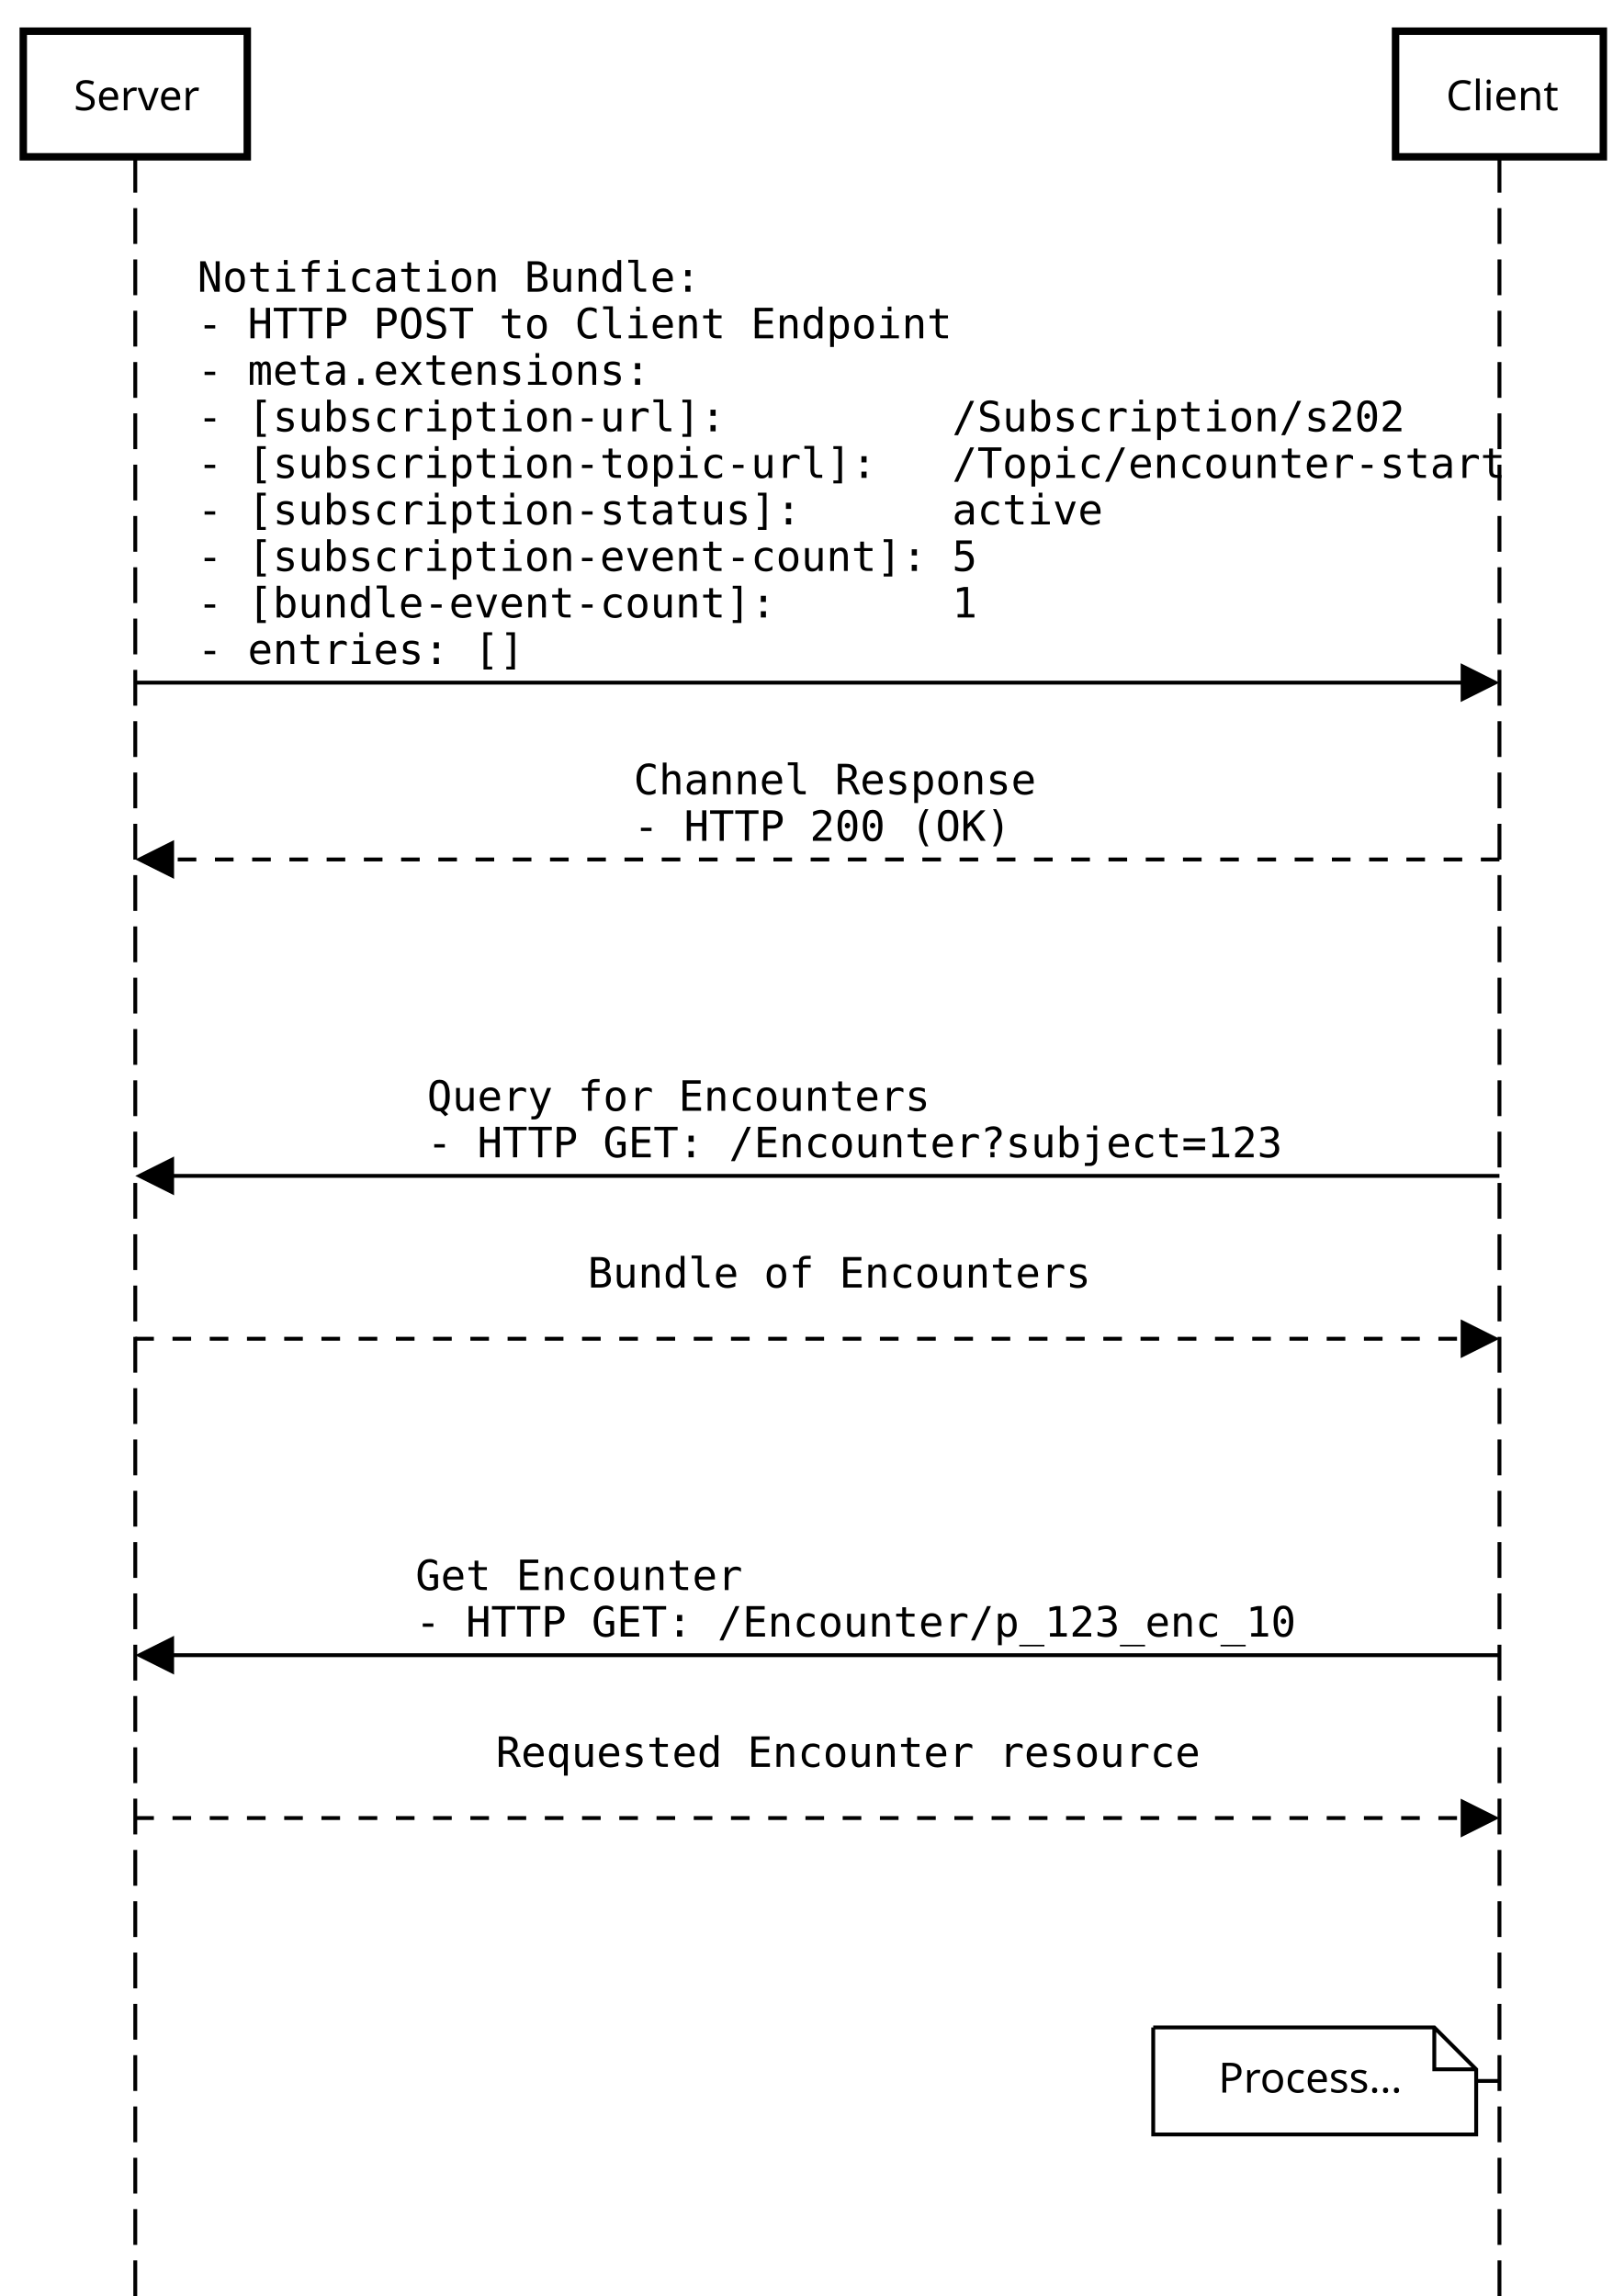
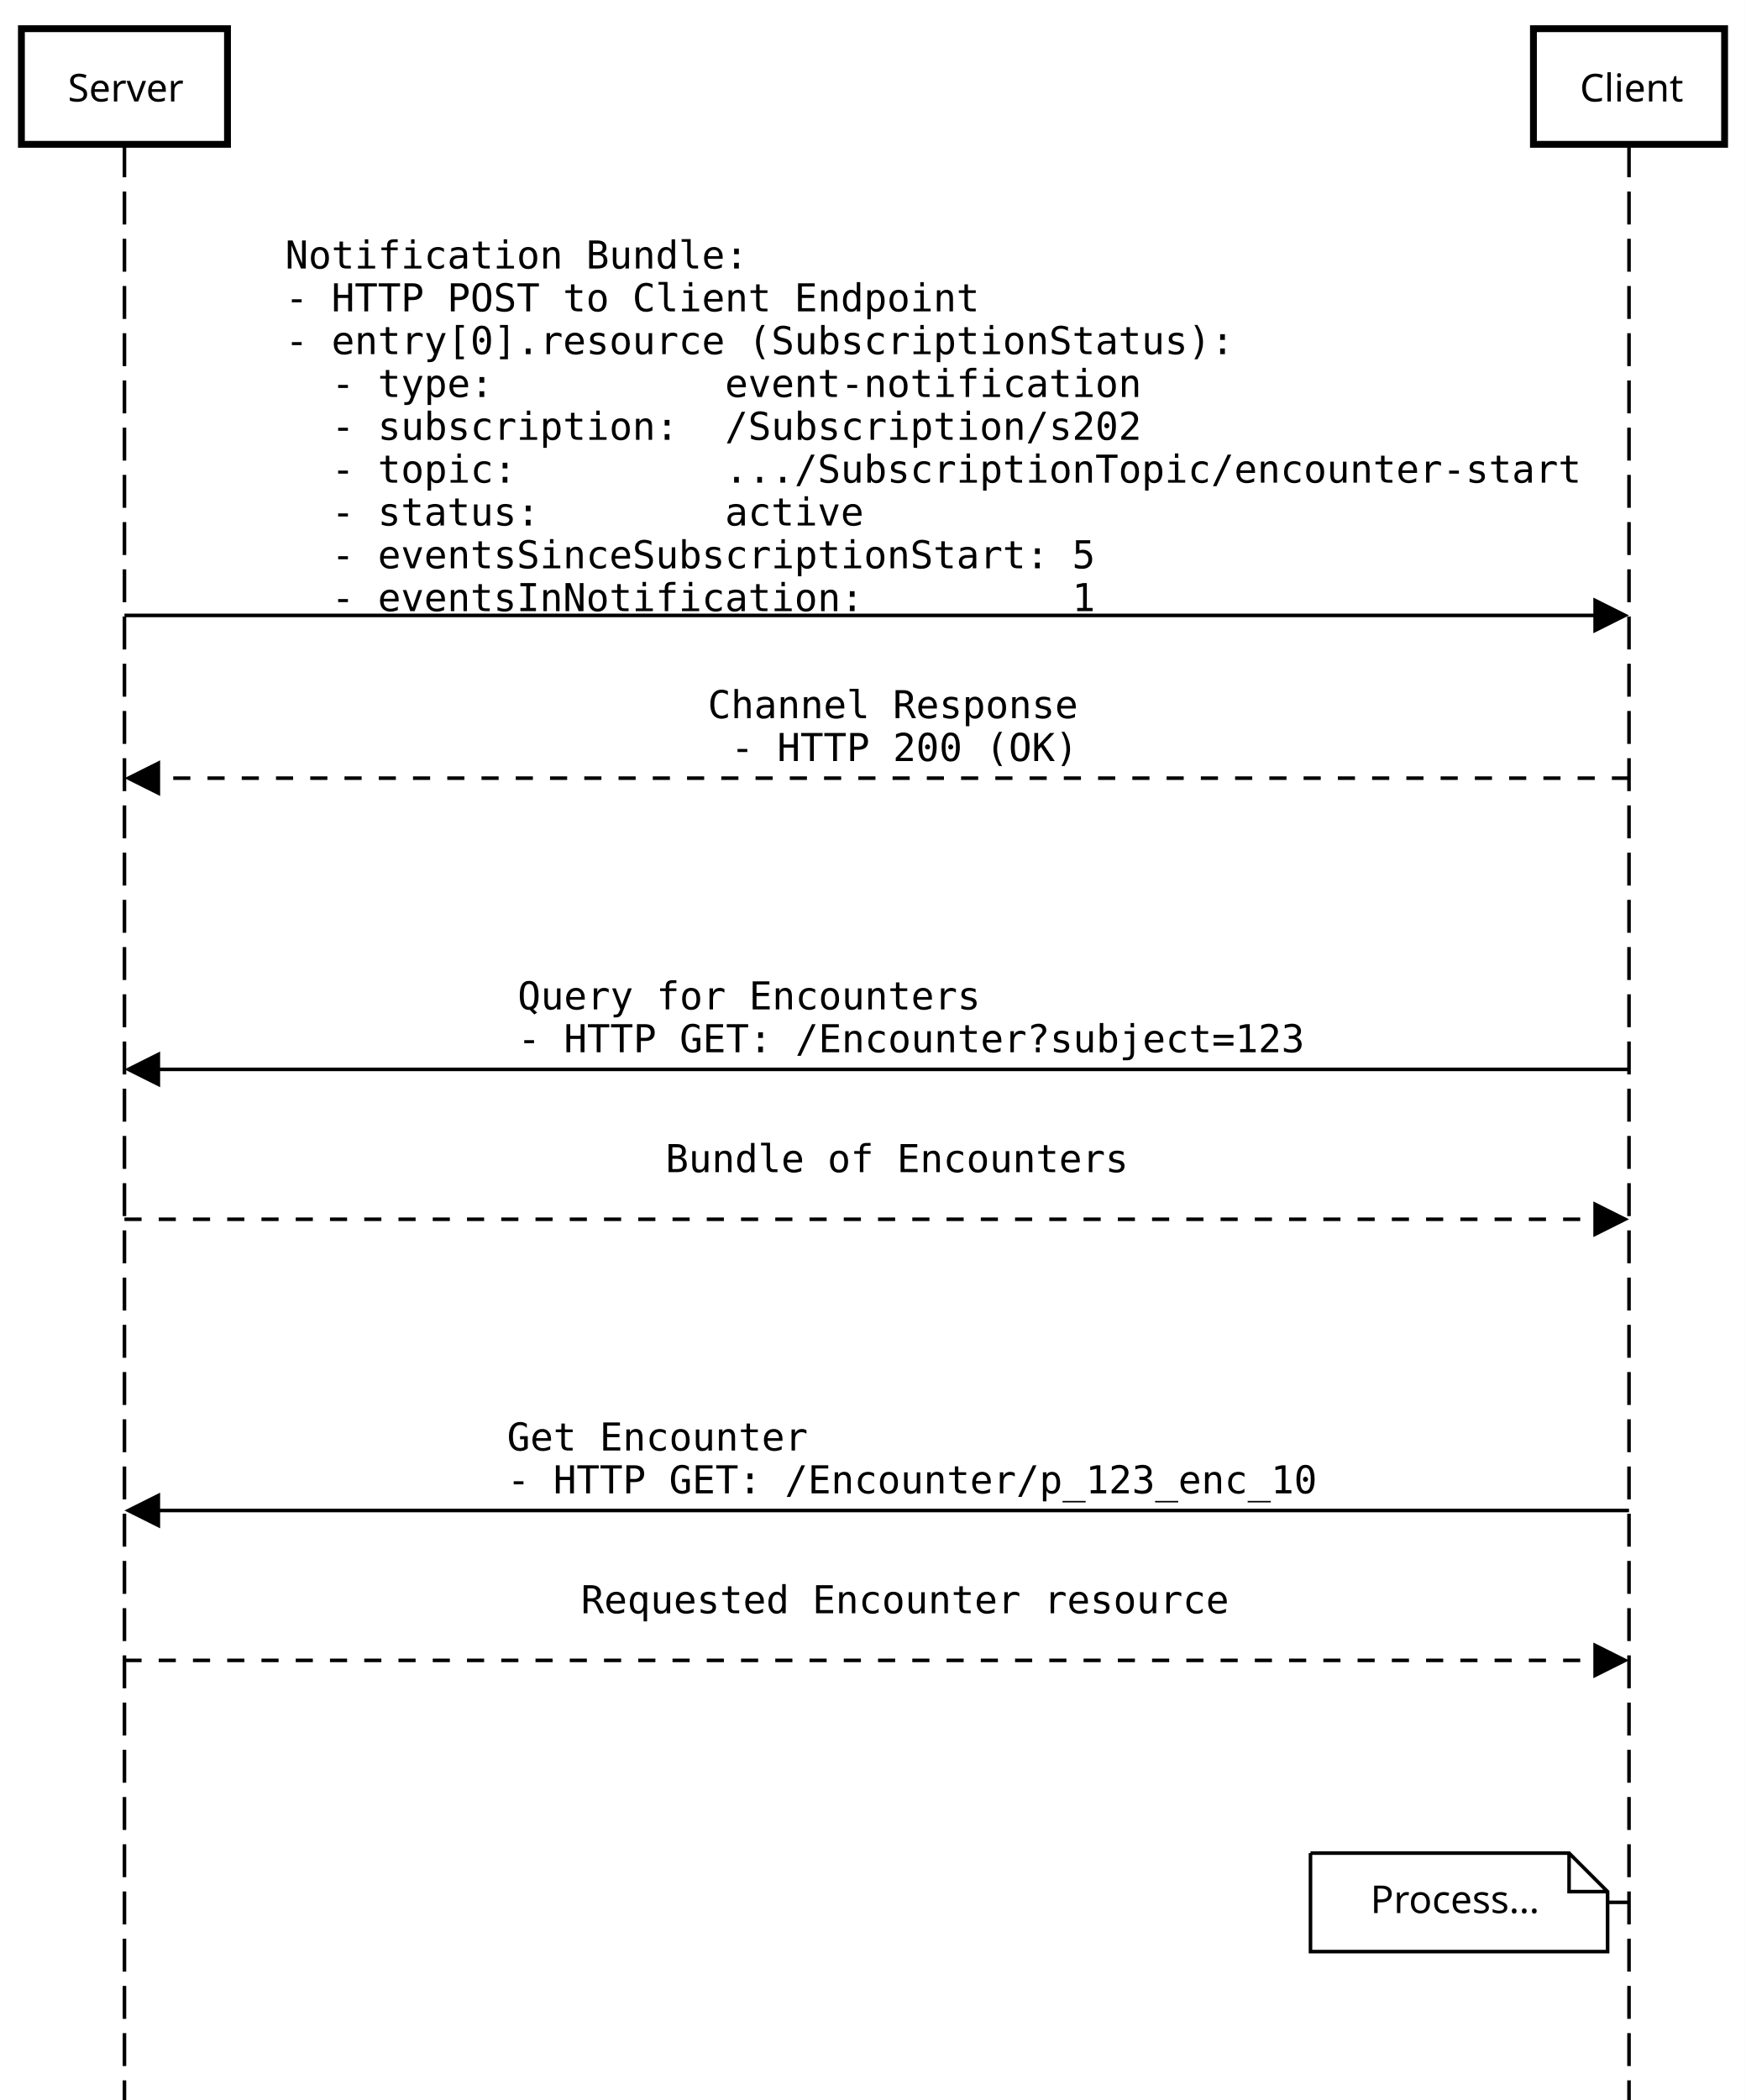
- <svg xmlns="http://www.w3.org/2000/svg" version="1.1" width="570" height="806">
+ <svg xmlns="http://www.w3.org/2000/svg" version="1.1" width="666" height="801">
  <defs />
  <g>
    <g />
    <g />
    <g />
    <g />
    <g />
    <g />
    <g />
    <g />
    <g />
    <g />
    <g />
    <g />
    <g />
    <g />
    <g />
    <g />
    <g />
    <g />
    <g />
    <g />
    <g>
-       <rect fill="white" stroke="none" x="0" y="0" width="570" height="806" />
+       <rect fill="white" stroke="none" x="0" y="0" width="666" height="801" />
    </g>
    <g />
    <g>
-       <path fill="none" stroke="black" paint-order="fill stroke markers" d=" M 47.48 55.05 L 47.48 806.469" stroke-miterlimit="10" stroke-width="1.361" stroke-dasharray="12.566,5.445" />
-       <path fill="none" stroke="black" paint-order="fill stroke markers" d=" M 526.288 55.05 L 526.288 806.469" stroke-miterlimit="10" stroke-width="1.361" stroke-dasharray="12.566,5.445" />
+       <path fill="none" stroke="black" paint-order="fill stroke markers" d=" M 47.48 55.05 L 47.48 801.568" stroke-miterlimit="10" stroke-width="1.361" stroke-dasharray="12.566,5.445" />
+       <path fill="none" stroke="black" paint-order="fill stroke markers" d=" M 621.481 55.05 L 621.481 801.568" stroke-miterlimit="10" stroke-width="1.361" stroke-dasharray="12.566,5.445" />
    </g>
    <g>
      <path fill="none" stroke="none" />
      <g>
        <path fill="white" stroke="black" paint-order="fill stroke markers" d=" M 8.168 10.945 L 86.793 10.945 L 86.793 55.05 L 8.168 55.05 L 8.168 10.945 Z" stroke-miterlimit="10" stroke-width="2.614" stroke-dasharray="" />
      </g>
      <g>
        <g />
-         <text fill="black" stroke="none" font-family="sans-serif" font-size="11pt" font-style="normal" font-weight="normal" text-decoration="normal" x="25.891" y="38.714" text-anchor="start" dominant-baseline="alphabetic">Server</text>
+         <text fill="black" stroke="none" font-family="sans-serif" font-size="11pt" font-style="normal" font-weight="normal" text-decoration="normal" x="25.891" y="38.714" text-anchor="start" dominant-baseline="alphabetic" xml:space="preserve">Server</text>
      </g>
      <path fill="none" stroke="none" />
      <g>
-         <path fill="white" stroke="black" paint-order="fill stroke markers" d=" M 489.824 10.945 L 562.752 10.945 L 562.752 55.05 L 489.824 55.05 L 489.824 10.945 Z" stroke-miterlimit="10" stroke-width="2.614" stroke-dasharray="" />
+         <path fill="white" stroke="black" paint-order="fill stroke markers" d=" M 585.017 10.945 L 657.945 10.945 L 657.945 55.05 L 585.017 55.05 L 585.017 10.945 Z" stroke-miterlimit="10" stroke-width="2.614" stroke-dasharray="" />
      </g>
      <g>
        <g />
-         <text fill="black" stroke="none" font-family="sans-serif" font-size="11pt" font-style="normal" font-weight="normal" text-decoration="normal" x="507.548" y="38.714" text-anchor="start" dominant-baseline="alphabetic">Client</text>
+         <text fill="black" stroke="none" font-family="sans-serif" font-size="11pt" font-style="normal" font-weight="normal" text-decoration="normal" x="602.741" y="38.714" text-anchor="start" dominant-baseline="alphabetic" xml:space="preserve">Client</text>
      </g>
    </g>
    <g>
      <g>
        <g>
-           <rect fill="white" stroke="none" x="66.81" y="87.72" width="166.103" height="21.236" />
+           <rect fill="white" stroke="none" x="106.347" y="87.72" width="166.103" height="16.335" />
        </g>
        <g>
-           <rect fill="white" stroke="none" x="66.81" y="104.055" width="246.705" height="21.236" />
+           <rect fill="white" stroke="none" x="106.347" y="104.055" width="246.705" height="16.335" />
        </g>
        <g>
-           <rect fill="white" stroke="none" x="66.81" y="120.39" width="149.983" height="21.236" />
+           <rect fill="white" stroke="none" x="106.347" y="120.39" width="335.366" height="16.335" />
        </g>
        <g>
-           <rect fill="white" stroke="none" x="66.81" y="136.726" width="407.907" height="21.236" />
+           <rect fill="white" stroke="none" x="106.347" y="136.726" width="303.126" height="16.335" />
        </g>
        <g>
-           <rect fill="white" stroke="none" x="66.81" y="153.061" width="440.148" height="21.236" />
+           <rect fill="white" stroke="none" x="106.347" y="153.061" width="303.126" height="16.335" />
        </g>
        <g>
-           <rect fill="white" stroke="none" x="66.81" y="169.396" width="311.186" height="21.236" />
+           <rect fill="white" stroke="none" x="106.347" y="169.396" width="456.268" height="16.335" />
        </g>
        <g>
-           <rect fill="white" stroke="none" x="66.81" y="185.731" width="270.885" height="21.236" />
+           <rect fill="white" stroke="none" x="106.347" y="185.731" width="206.404" height="16.335" />
        </g>
        <g>
-           <rect fill="white" stroke="none" x="66.81" y="202.066" width="270.885" height="21.236" />
+           <rect fill="white" stroke="none" x="106.347" y="202.066" width="287.005" height="16.335" />
        </g>
        <g>
-           <rect fill="white" stroke="none" x="66.81" y="218.402" width="109.682" height="21.236" />
+           <rect fill="white" stroke="none" x="106.347" y="218.402" width="287.005" height="16.335" />
        </g>
-         <text fill="black" stroke="none" font-family="monospace" font-size="11pt" font-style="normal" font-weight="normal" text-decoration="normal" x="69.261" y="102.422" text-anchor="start" dominant-baseline="alphabetic">Notification Bundle:</text>
-         <text fill="black" stroke="none" font-family="monospace" font-size="11pt" font-style="normal" font-weight="normal" text-decoration="normal" x="69.261" y="118.757" text-anchor="start" dominant-baseline="alphabetic">- HTTP POST to Client Endpoint</text>
-         <text fill="black" stroke="none" font-family="monospace" font-size="11pt" font-style="normal" font-weight="normal" text-decoration="normal" x="69.261" y="135.092" text-anchor="start" dominant-baseline="alphabetic">- meta.extensions:</text>
-         <text fill="black" stroke="none" font-family="monospace" font-size="11pt" font-style="normal" font-weight="normal" text-decoration="normal" x="69.261" y="151.427" text-anchor="start" dominant-baseline="alphabetic">  - [subscription-url]:         /Subscription/s202</text>
-         <text fill="black" stroke="none" font-family="monospace" font-size="11pt" font-style="normal" font-weight="normal" text-decoration="normal" x="69.261" y="167.763" text-anchor="start" dominant-baseline="alphabetic">  - [subscription-topic-url]:   /Topic/encounter-start</text>
-         <text fill="black" stroke="none" font-family="monospace" font-size="11pt" font-style="normal" font-weight="normal" text-decoration="normal" x="69.261" y="184.098" text-anchor="start" dominant-baseline="alphabetic">  - [subscription-status]:      active</text>
-         <text fill="black" stroke="none" font-family="monospace" font-size="11pt" font-style="normal" font-weight="normal" text-decoration="normal" x="69.261" y="200.433" text-anchor="start" dominant-baseline="alphabetic">  - [subscription-event-count]: 5</text>
-         <text fill="black" stroke="none" font-family="monospace" font-size="11pt" font-style="normal" font-weight="normal" text-decoration="normal" x="69.261" y="216.768" text-anchor="start" dominant-baseline="alphabetic">  - [bundle-event-count]:       1</text>
-         <text fill="black" stroke="none" font-family="monospace" font-size="11pt" font-style="normal" font-weight="normal" text-decoration="normal" x="69.261" y="233.103" text-anchor="start" dominant-baseline="alphabetic">- entries: []</text>
+         <g>
+           <rect fill="white" stroke="none" x="106.347" y="234.737" width="4.901" height="0" />
+         </g>
+         <text fill="black" stroke="none" font-family="monospace" font-size="11pt" font-style="normal" font-weight="normal" text-decoration="normal" x="108.797" y="102.422" text-anchor="start" dominant-baseline="alphabetic" xml:space="preserve">Notification Bundle:</text>
+         <text fill="black" stroke="none" font-family="monospace" font-size="11pt" font-style="normal" font-weight="normal" text-decoration="normal" x="108.797" y="118.757" text-anchor="start" dominant-baseline="alphabetic" xml:space="preserve">- HTTP POST to Client Endpoint</text>
+         <text fill="black" stroke="none" font-family="monospace" font-size="11pt" font-style="normal" font-weight="normal" text-decoration="normal" x="108.797" y="135.092" text-anchor="start" dominant-baseline="alphabetic" xml:space="preserve">- entry[0].resource (SubscriptionStatus):</text>
+         <text fill="black" stroke="none" font-family="monospace" font-size="11pt" font-style="normal" font-weight="normal" text-decoration="normal" x="108.797" y="151.427" text-anchor="start" dominant-baseline="alphabetic" xml:space="preserve">  - type:          event-notification</text>
+         <text fill="black" stroke="none" font-family="monospace" font-size="11pt" font-style="normal" font-weight="normal" text-decoration="normal" x="108.797" y="167.763" text-anchor="start" dominant-baseline="alphabetic" xml:space="preserve">  - subscription:  /Subscription/s202</text>
+         <text fill="black" stroke="none" font-family="monospace" font-size="11pt" font-style="normal" font-weight="normal" text-decoration="normal" x="108.797" y="184.098" text-anchor="start" dominant-baseline="alphabetic" xml:space="preserve">  - topic:         .../SubscriptionTopic/encounter-start</text>
+         <text fill="black" stroke="none" font-family="monospace" font-size="11pt" font-style="normal" font-weight="normal" text-decoration="normal" x="108.797" y="200.433" text-anchor="start" dominant-baseline="alphabetic" xml:space="preserve">  - status:        active</text>
+         <text fill="black" stroke="none" font-family="monospace" font-size="11pt" font-style="normal" font-weight="normal" text-decoration="normal" x="108.797" y="216.768" text-anchor="start" dominant-baseline="alphabetic" xml:space="preserve">  - eventsSinceSubscriptionStart: 5</text>
+         <text fill="black" stroke="none" font-family="monospace" font-size="11pt" font-style="normal" font-weight="normal" text-decoration="normal" x="108.797" y="233.103" text-anchor="start" dominant-baseline="alphabetic" xml:space="preserve">  - eventsInNotification:         1</text>
      </g>
      <g>
-         <path fill="none" stroke="black" paint-order="fill stroke markers" d=" M 47.48 239.637 L 523.566 239.637" stroke-miterlimit="10" stroke-width="1.361" stroke-dasharray="" />
-         <g transform="translate(526.2882,239.6374) translate(-526.2882,-239.6374)">
-           <path fill="black" stroke="none" paint-order="stroke fill markers" d=" M 512.676 232.831 L 526.288 239.637 L 512.676 246.444 Z" />
+         <path fill="none" stroke="black" paint-order="fill stroke markers" d=" M 47.48 234.737 L 618.758 234.737" stroke-miterlimit="10" stroke-width="1.361" stroke-dasharray="" />
+         <g transform="translate(621.4807,234.7369) translate(-621.4807,-234.7369)">
+           <path fill="black" stroke="none" paint-order="stroke fill markers" d=" M 607.868 227.931 L 621.481 234.737 L 607.868 241.543 Z" />
        </g>
      </g>
      <g>
        <g>
-           <rect fill="white" stroke="none" x="219.953" y="264.14" width="133.863" height="21.236" />
+           <rect fill="white" stroke="none" x="267.549" y="259.24" width="133.863" height="21.236" />
        </g>
        <g>
-           <rect fill="white" stroke="none" x="219.953" y="280.475" width="133.863" height="21.236" />
+           <rect fill="white" stroke="none" x="267.549" y="275.575" width="133.863" height="21.236" />
        </g>
-         <text fill="black" stroke="none" font-family="monospace" font-size="11pt" font-style="normal" font-weight="normal" text-decoration="normal" x="222.403" y="278.842" text-anchor="start" dominant-baseline="alphabetic">Channel Response</text>
-         <text fill="black" stroke="none" font-family="monospace" font-size="11pt" font-style="normal" font-weight="normal" text-decoration="normal" x="222.403" y="295.177" text-anchor="start" dominant-baseline="alphabetic"> - HTTP 200 (OK)</text>
+         <text fill="black" stroke="none" font-family="monospace" font-size="11pt" font-style="normal" font-weight="normal" text-decoration="normal" x="269.999" y="273.941" text-anchor="start" dominant-baseline="alphabetic" xml:space="preserve">Channel Response</text>
+         <text fill="black" stroke="none" font-family="monospace" font-size="11pt" font-style="normal" font-weight="normal" text-decoration="normal" x="269.999" y="290.277" text-anchor="start" dominant-baseline="alphabetic" xml:space="preserve"> - HTTP 200 (OK)</text>
      </g>
      <g>
-         <path fill="none" stroke="black" paint-order="fill stroke markers" d=" M 526.288 301.711 L 50.203 301.711" stroke-miterlimit="10" stroke-width="1.361" stroke-dasharray="6.534" />
-         <g transform="translate(47.4804,301.7112) translate(-47.4804,-301.7112)">
-           <path fill="black" stroke="none" paint-order="stroke fill markers" d=" M 61.093 294.905 L 47.48 301.711 L 61.093 308.518 Z" />
+         <path fill="none" stroke="black" paint-order="fill stroke markers" d=" M 621.481 296.811 L 50.203 296.811" stroke-miterlimit="10" stroke-width="1.361" stroke-dasharray="6.534" />
+         <g transform="translate(47.4804,296.8106) translate(-47.4804,-296.8106)">
+           <path fill="black" stroke="none" paint-order="stroke fill markers" d=" M 61.093 290.004 L 47.48 296.811 L 61.093 303.617 Z" />
        </g>
      </g>
      <g>
        <g>
-           <rect fill="white" stroke="none" x="147.412" y="375.22" width="166.103" height="21.236" />
+           <rect fill="white" stroke="none" x="195.008" y="370.319" width="166.103" height="21.236" />
        </g>
        <g>
-           <rect fill="white" stroke="none" x="147.412" y="391.555" width="278.945" height="21.236" />
+           <rect fill="white" stroke="none" x="195.008" y="386.654" width="278.945" height="21.236" />
        </g>
-         <text fill="black" stroke="none" font-family="monospace" font-size="11pt" font-style="normal" font-weight="normal" text-decoration="normal" x="149.862" y="389.921" text-anchor="start" dominant-baseline="alphabetic">Query for Encounters</text>
-         <text fill="black" stroke="none" font-family="monospace" font-size="11pt" font-style="normal" font-weight="normal" text-decoration="normal" x="149.862" y="406.257" text-anchor="start" dominant-baseline="alphabetic">- HTTP GET: /Encounter?subject=123</text>
+         <text fill="black" stroke="none" font-family="monospace" font-size="11pt" font-style="normal" font-weight="normal" text-decoration="normal" x="197.458" y="385.021" text-anchor="start" dominant-baseline="alphabetic" xml:space="preserve">Query for Encounters</text>
+         <text fill="black" stroke="none" font-family="monospace" font-size="11pt" font-style="normal" font-weight="normal" text-decoration="normal" x="197.458" y="401.356" text-anchor="start" dominant-baseline="alphabetic" xml:space="preserve">- HTTP GET: /Encounter?subject=123</text>
      </g>
      <g>
-         <path fill="none" stroke="black" paint-order="fill stroke markers" d=" M 526.288 412.791 L 50.203 412.791" stroke-miterlimit="10" stroke-width="1.361" stroke-dasharray="" />
-         <g transform="translate(47.4804,412.7906) translate(-47.4804,-412.7906)">
-           <path fill="black" stroke="none" paint-order="stroke fill markers" d=" M 61.093 405.984 L 47.48 412.791 L 61.093 419.597 Z" />
+         <path fill="none" stroke="black" paint-order="fill stroke markers" d=" M 621.481 407.89 L 50.203 407.89" stroke-miterlimit="10" stroke-width="1.361" stroke-dasharray="" />
+         <g transform="translate(47.4804,407.89) translate(-47.4804,-407.89)">
+           <path fill="black" stroke="none" paint-order="stroke fill markers" d=" M 61.093 401.084 L 47.48 407.89 L 61.093 414.696 Z" />
        </g>
      </g>
      <g>
        <g>
-           <rect fill="white" stroke="none" x="203.833" y="437.293" width="166.103" height="16.335" />
+           <rect fill="white" stroke="none" x="251.429" y="432.393" width="166.103" height="16.335" />
        </g>
        <g>
-           <rect fill="white" stroke="none" x="203.833" y="453.629" width="4.901" height="16.335" />
+           <rect fill="white" stroke="none" x="251.429" y="448.728" width="4.901" height="16.335" />
        </g>
        <g>
-           <rect fill="white" stroke="none" x="203.833" y="469.964" width="4.901" height="0" />
+           <rect fill="white" stroke="none" x="251.429" y="465.063" width="4.901" height="0" />
        </g>
-         <text fill="black" stroke="none" font-family="monospace" font-size="11pt" font-style="normal" font-weight="normal" text-decoration="normal" x="206.283" y="451.995" text-anchor="start" dominant-baseline="alphabetic">Bundle of Encounters</text>
-         <text fill="black" stroke="none" font-family="monospace" font-size="11pt" font-style="normal" font-weight="normal" text-decoration="normal" x="206.283" y="468.33" text-anchor="start" dominant-baseline="alphabetic" />
+         <text fill="black" stroke="none" font-family="monospace" font-size="11pt" font-style="normal" font-weight="normal" text-decoration="normal" x="253.879" y="447.095" text-anchor="start" dominant-baseline="alphabetic" xml:space="preserve">Bundle of Encounters</text>
+         <text fill="black" stroke="none" font-family="monospace" font-size="11pt" font-style="normal" font-weight="normal" text-decoration="normal" x="253.879" y="463.43" text-anchor="start" dominant-baseline="alphabetic" xml:space="preserve" />
      </g>
      <g>
-         <path fill="none" stroke="black" paint-order="fill stroke markers" d=" M 47.48 469.964 L 523.566 469.964" stroke-miterlimit="10" stroke-width="1.361" stroke-dasharray="6.534" />
-         <g transform="translate(526.2882,469.9638) translate(-526.2882,-469.9638)">
-           <path fill="black" stroke="none" paint-order="stroke fill markers" d=" M 512.676 463.157 L 526.288 469.964 L 512.676 476.77 Z" />
+         <path fill="none" stroke="black" paint-order="fill stroke markers" d=" M 47.48 465.063 L 618.758 465.063" stroke-miterlimit="10" stroke-width="1.361" stroke-dasharray="6.534" />
+         <g transform="translate(621.4807,465.0632) translate(-621.4807,-465.0632)">
+           <path fill="black" stroke="none" paint-order="stroke fill markers" d=" M 607.868 458.257 L 621.481 465.063 L 607.868 471.87 Z" />
        </g>
      </g>
      <g>
        <g>
-           <rect fill="white" stroke="none" x="143.382" y="543.472" width="109.682" height="21.236" />
+           <rect fill="white" stroke="none" x="190.978" y="538.572" width="109.682" height="21.236" />
        </g>
        <g>
-           <rect fill="white" stroke="none" x="143.382" y="559.807" width="287.005" height="21.236" />
+           <rect fill="white" stroke="none" x="190.978" y="554.907" width="287.005" height="21.236" />
        </g>
-         <text fill="black" stroke="none" font-family="monospace" font-size="11pt" font-style="normal" font-weight="normal" text-decoration="normal" x="145.832" y="558.174" text-anchor="start" dominant-baseline="alphabetic">Get Encounter</text>
-         <text fill="black" stroke="none" font-family="monospace" font-size="11pt" font-style="normal" font-weight="normal" text-decoration="normal" x="145.832" y="574.509" text-anchor="start" dominant-baseline="alphabetic">- HTTP GET: /Encounter/p_123_enc_10</text>
+         <text fill="black" stroke="none" font-family="monospace" font-size="11pt" font-style="normal" font-weight="normal" text-decoration="normal" x="193.428" y="553.273" text-anchor="start" dominant-baseline="alphabetic" xml:space="preserve">Get Encounter</text>
+         <text fill="black" stroke="none" font-family="monospace" font-size="11pt" font-style="normal" font-weight="normal" text-decoration="normal" x="193.428" y="569.609" text-anchor="start" dominant-baseline="alphabetic" xml:space="preserve">- HTTP GET: /Encounter/p_123_enc_10</text>
      </g>
      <g>
-         <path fill="none" stroke="black" paint-order="fill stroke markers" d=" M 526.288 581.043 L 50.203 581.043" stroke-miterlimit="10" stroke-width="1.361" stroke-dasharray="" />
-         <g transform="translate(47.4804,581.0432) translate(-47.4804,-581.0432)">
-           <path fill="black" stroke="none" paint-order="stroke fill markers" d=" M 61.093 574.237 L 47.48 581.043 L 61.093 587.85 Z" />
+         <path fill="none" stroke="black" paint-order="fill stroke markers" d=" M 621.481 576.143 L 50.203 576.143" stroke-miterlimit="10" stroke-width="1.361" stroke-dasharray="" />
+         <g transform="translate(47.4804,576.1426) translate(-47.4804,-576.1426)">
+           <path fill="black" stroke="none" paint-order="stroke fill markers" d=" M 61.093 569.336 L 47.48 576.143 L 61.093 582.949 Z" />
        </g>
      </g>
      <g>
        <g>
-           <rect fill="white" stroke="none" x="171.592" y="605.546" width="230.584" height="16.335" />
+           <rect fill="white" stroke="none" x="219.188" y="600.645" width="230.584" height="16.335" />
        </g>
        <g>
-           <rect fill="white" stroke="none" x="171.592" y="621.881" width="4.901" height="16.335" />
+           <rect fill="white" stroke="none" x="219.188" y="616.981" width="4.901" height="16.335" />
        </g>
        <g>
-           <rect fill="white" stroke="none" x="171.592" y="638.216" width="4.901" height="0" />
+           <rect fill="white" stroke="none" x="219.188" y="633.316" width="4.901" height="0" />
        </g>
-         <text fill="black" stroke="none" font-family="monospace" font-size="11pt" font-style="normal" font-weight="normal" text-decoration="normal" x="174.042" y="620.248" text-anchor="start" dominant-baseline="alphabetic">Requested Encounter resource</text>
-         <text fill="black" stroke="none" font-family="monospace" font-size="11pt" font-style="normal" font-weight="normal" text-decoration="normal" x="174.042" y="636.583" text-anchor="start" dominant-baseline="alphabetic" />
+         <text fill="black" stroke="none" font-family="monospace" font-size="11pt" font-style="normal" font-weight="normal" text-decoration="normal" x="221.639" y="615.347" text-anchor="start" dominant-baseline="alphabetic" xml:space="preserve">Requested Encounter resource</text>
+         <text fill="black" stroke="none" font-family="monospace" font-size="11pt" font-style="normal" font-weight="normal" text-decoration="normal" x="221.639" y="631.682" text-anchor="start" dominant-baseline="alphabetic" xml:space="preserve" />
      </g>
      <g>
-         <path fill="none" stroke="black" paint-order="fill stroke markers" d=" M 47.48 638.216 L 523.566 638.216" stroke-miterlimit="10" stroke-width="1.361" stroke-dasharray="6.534" />
-         <g transform="translate(526.2882,638.2164) translate(-526.2882,-638.2164)">
-           <path fill="black" stroke="none" paint-order="stroke fill markers" d=" M 512.676 631.41 L 526.288 638.216 L 512.676 645.023 Z" />
+         <path fill="none" stroke="black" paint-order="fill stroke markers" d=" M 47.48 633.316 L 618.758 633.316" stroke-miterlimit="10" stroke-width="1.361" stroke-dasharray="6.534" />
+         <g transform="translate(621.4807,633.3158) translate(-621.4807,-633.3158)">
+           <path fill="black" stroke="none" paint-order="stroke fill markers" d=" M 607.868 626.509 L 621.481 633.316 L 607.868 640.122 Z" />
        </g>
      </g>
-       <path fill="white" stroke="black" paint-order="fill stroke markers" d=" M 526.288 730.51 L 518.121 730.51 M 404.766 711.725 L 503.419 711.725 L 518.121 726.426 L 518.121 749.296 L 404.766 749.296 L 404.766 711.725 M 503.419 711.725 L 503.419 726.426 L 518.121 726.426" stroke-miterlimit="10" stroke-width="1.361" stroke-dasharray="" />
+       <path fill="white" stroke="black" paint-order="fill stroke markers" d=" M 621.481 725.61 L 613.313 725.61 M 499.958 706.824 L 598.611 706.824 L 613.313 721.526 L 613.313 744.395 L 499.958 744.395 L 499.958 706.824 M 598.611 706.824 L 598.611 721.526 L 613.313 721.526" stroke-miterlimit="10" stroke-width="1.361" stroke-dasharray="" />
      <g>
-         <text fill="black" stroke="none" font-family="sans-serif" font-size="11pt" font-style="normal" font-weight="normal" text-decoration="normal" x="427.635" y="734.594" text-anchor="start" dominant-baseline="alphabetic">Process…</text>
+         <text fill="black" stroke="none" font-family="sans-serif" font-size="11pt" font-style="normal" font-weight="normal" text-decoration="normal" x="522.828" y="729.694" text-anchor="start" dominant-baseline="alphabetic" xml:space="preserve">Process…</text>
      </g>
    </g>
    <g />
    <g />
  </g>
</svg>
